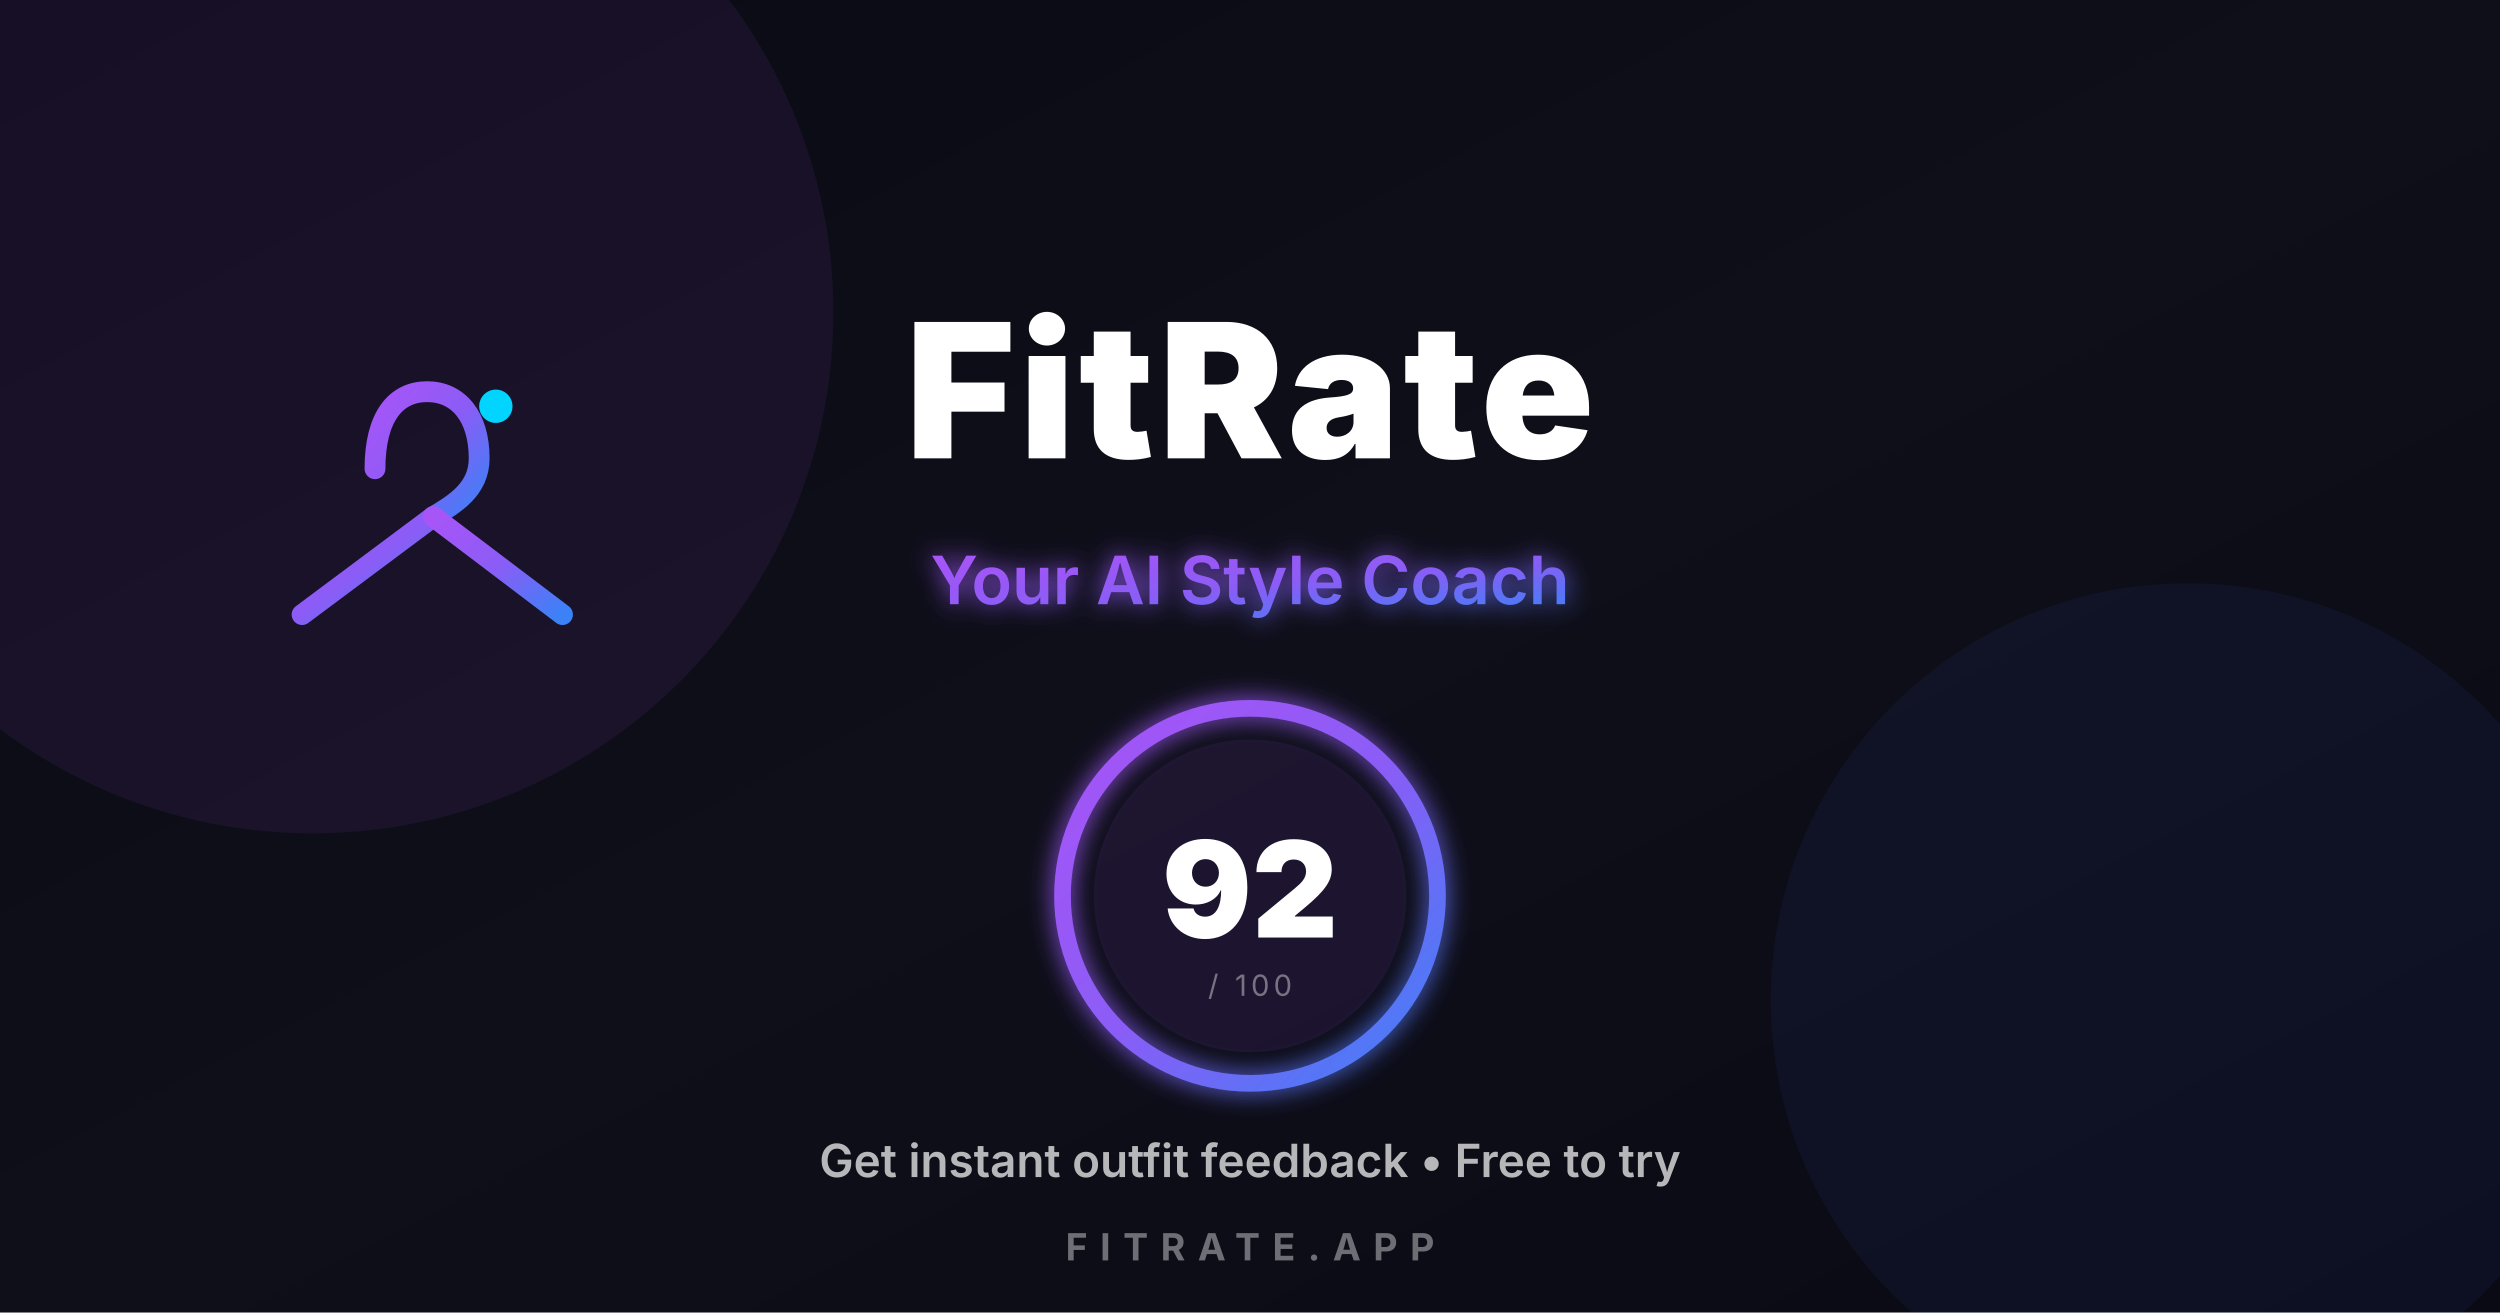
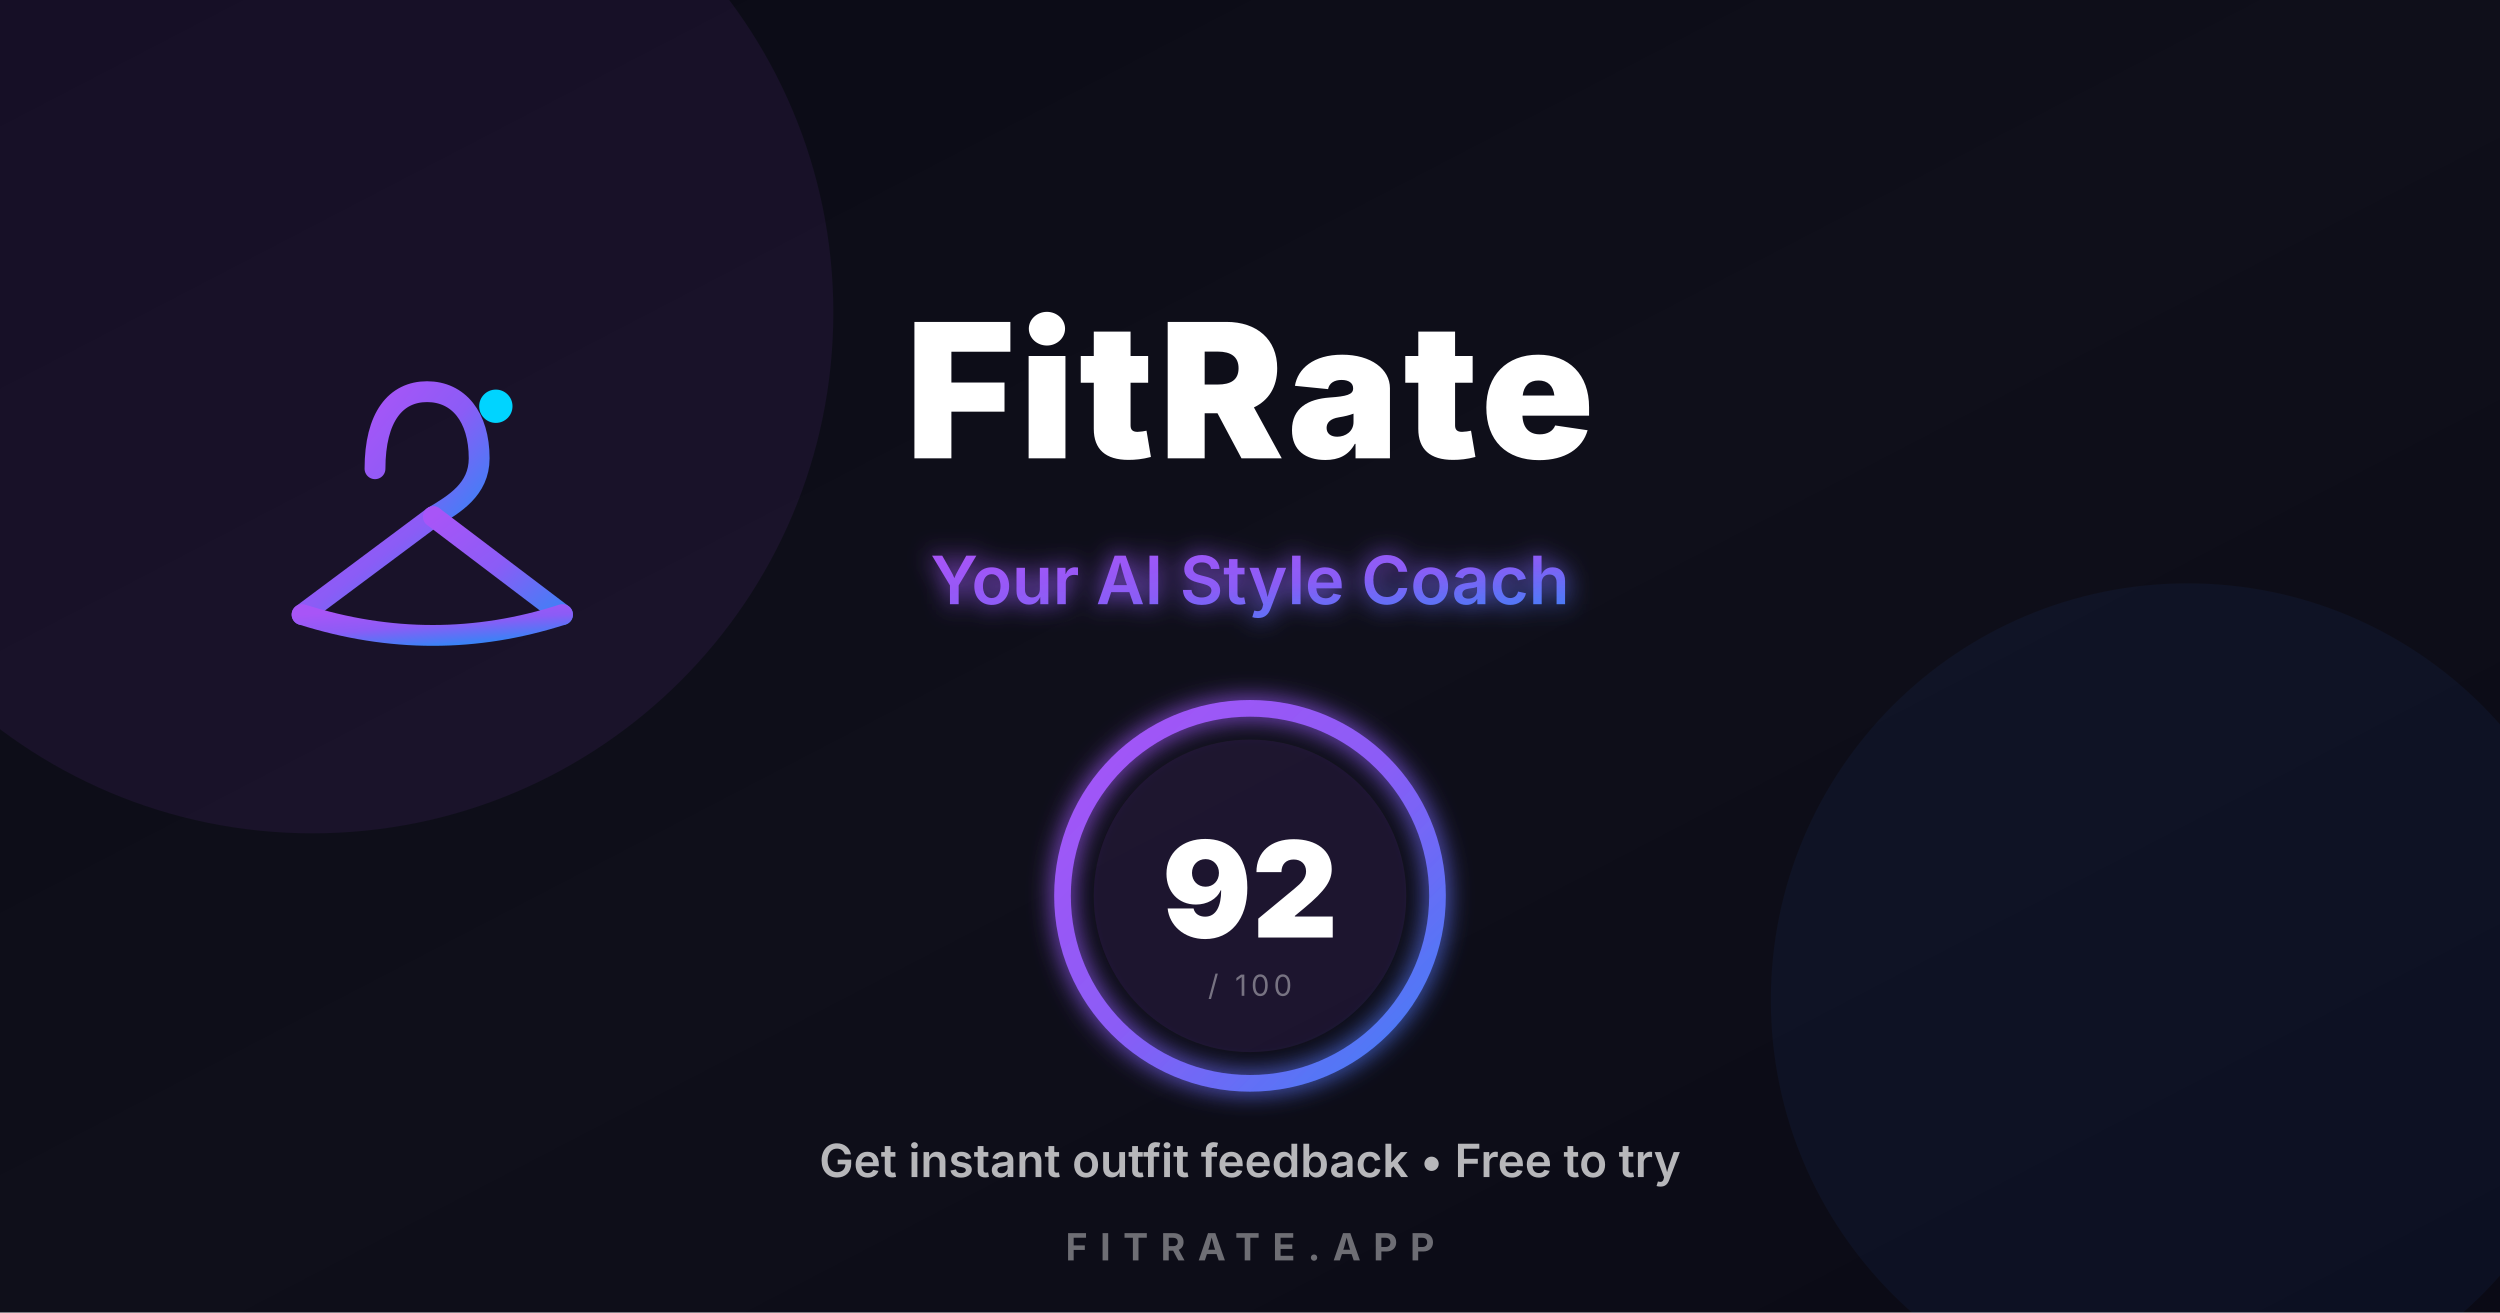
<svg xmlns="http://www.w3.org/2000/svg" width="1200" height="630">
  <defs>
    <linearGradient id="bgGrad" x1="0%" y1="0%" x2="100%" y2="100%">
      <stop offset="0%" style="stop-color:#0a0a15" />
      <stop offset="50%" style="stop-color:#0f0f1a" />
      <stop offset="100%" style="stop-color:#0a0a15" />
    </linearGradient>
    <linearGradient id="brandGrad" x1="0%" y1="0%" x2="100%" y2="100%">
      <stop offset="0%" style="stop-color:#A855F7" />
      <stop offset="50%" style="stop-color:#8B5CF6" />
      <stop offset="100%" style="stop-color:#3B82F6" />
    </linearGradient>
    <filter id="glow" x="-50%" y="-50%" width="200%" height="200%">
      <feGaussianBlur stdDeviation="6" result="blur" />
      <feMerge>
        <feMergeNode in="blur" />
        <feMergeNode in="SourceGraphic" />
      </feMerge>
    </filter>
    <linearGradient id="scoreGrad" x1="0%" y1="0%" x2="100%" y2="0%">
      <stop offset="0%" style="stop-color:#00d4ff" />
      <stop offset="100%" style="stop-color:#00ff88" />
    </linearGradient>
  </defs>
  <rect width="1200" height="630" fill="url(#bgGrad)" />
  <circle cx="150" cy="150" r="250" fill="rgba(168,85,247,0.08)" />
  <circle cx="1050" cy="480" r="200" fill="rgba(59,130,246,0.06)" />
  <g transform="translate(180, 180)">
    <path d="M 0 45               C 0 20, 10 8, 25 8              C 40 8, 50 20, 50 40              C 50 55, 38 62, 28 68" stroke="url(#brandGrad)" stroke-width="10" fill="none" stroke-linecap="round" />
    <circle cx="58" cy="15" r="8" fill="#00D4FF" />
    <path d="M 28 68 L -35 115" stroke="url(#brandGrad)" stroke-width="10" fill="none" stroke-linecap="round" />
    <path d="M 28 68 L 90 115" stroke="url(#brandGrad)" stroke-width="10" fill="none" stroke-linecap="round" />
-     <line x1="-35" y1="115" x2="90" y2="115" stroke="url(#brandGrad)" stroke-width="10" stroke-linecap="round" />
+     <path d="M -35 115 Q 28 135, 90 115" stroke="url(#brandGrad)" stroke-width="10" fill="none" stroke-linecap="round" />
  </g>
  <text x="600" y="220" font-family="-apple-system, BlinkMacSystemFont, 'SF Pro Display', sans-serif" font-size="90" font-weight="900" fill="white" text-anchor="middle" letter-spacing="2">
    FitRate
  </text>
  <text x="780" y="220" font-family="-apple-system, BlinkMacSystemFont, 'SF Pro Display', sans-serif" font-size="40" font-weight="500" fill="#9CA3AF" text-anchor="start">
  </text>
  <text x="600" y="290" font-family="-apple-system, BlinkMacSystemFont, 'SF Pro Display', sans-serif" font-size="32" font-weight="600" fill="url(#brandGrad)" text-anchor="middle" filter="url(#glow)">
    Your AI Style Coach
  </text>
  <circle cx="600" cy="430" r="90" fill="none" stroke="url(#brandGrad)" stroke-width="8" filter="url(#glow)" />
  <circle cx="600" cy="430" r="75" fill="rgba(168,85,247,0.1)" />
  <text x="600" y="450" font-family="-apple-system, BlinkMacSystemFont, 'SF Pro Display', sans-serif" font-size="64" font-weight="900" fill="white" text-anchor="middle">
    92
  </text>
  <text x="600" y="478" font-family="-apple-system, BlinkMacSystemFont, 'SF Pro Display', sans-serif" font-size="14" fill="rgba(255,255,255,0.4)" text-anchor="middle" letter-spacing="2">
    / 100
  </text>
  <text x="600" y="565" font-family="-apple-system, BlinkMacSystemFont, 'SF Pro Display', sans-serif" font-size="22" font-weight="600" fill="rgba(255,255,255,0.7)" text-anchor="middle">
    Get instant outfit feedback • Free to try
  </text>
  <text x="600" y="605" font-family="-apple-system, BlinkMacSystemFont, 'SF Pro Display', sans-serif" font-size="18" font-weight="700" fill="rgba(255,255,255,0.4)" text-anchor="middle" letter-spacing="6">
    FITRATE.APP
  </text>
  <line x1="300" y1="330" x2="450" y2="330" stroke="url(#brandGrad)" stroke-width="2" opacity="0.3" />
  <line x1="750" y1="330" x2="900" y2="330" stroke="url(#brandGrad)" stroke-width="2" opacity="0.3" />
</svg>
